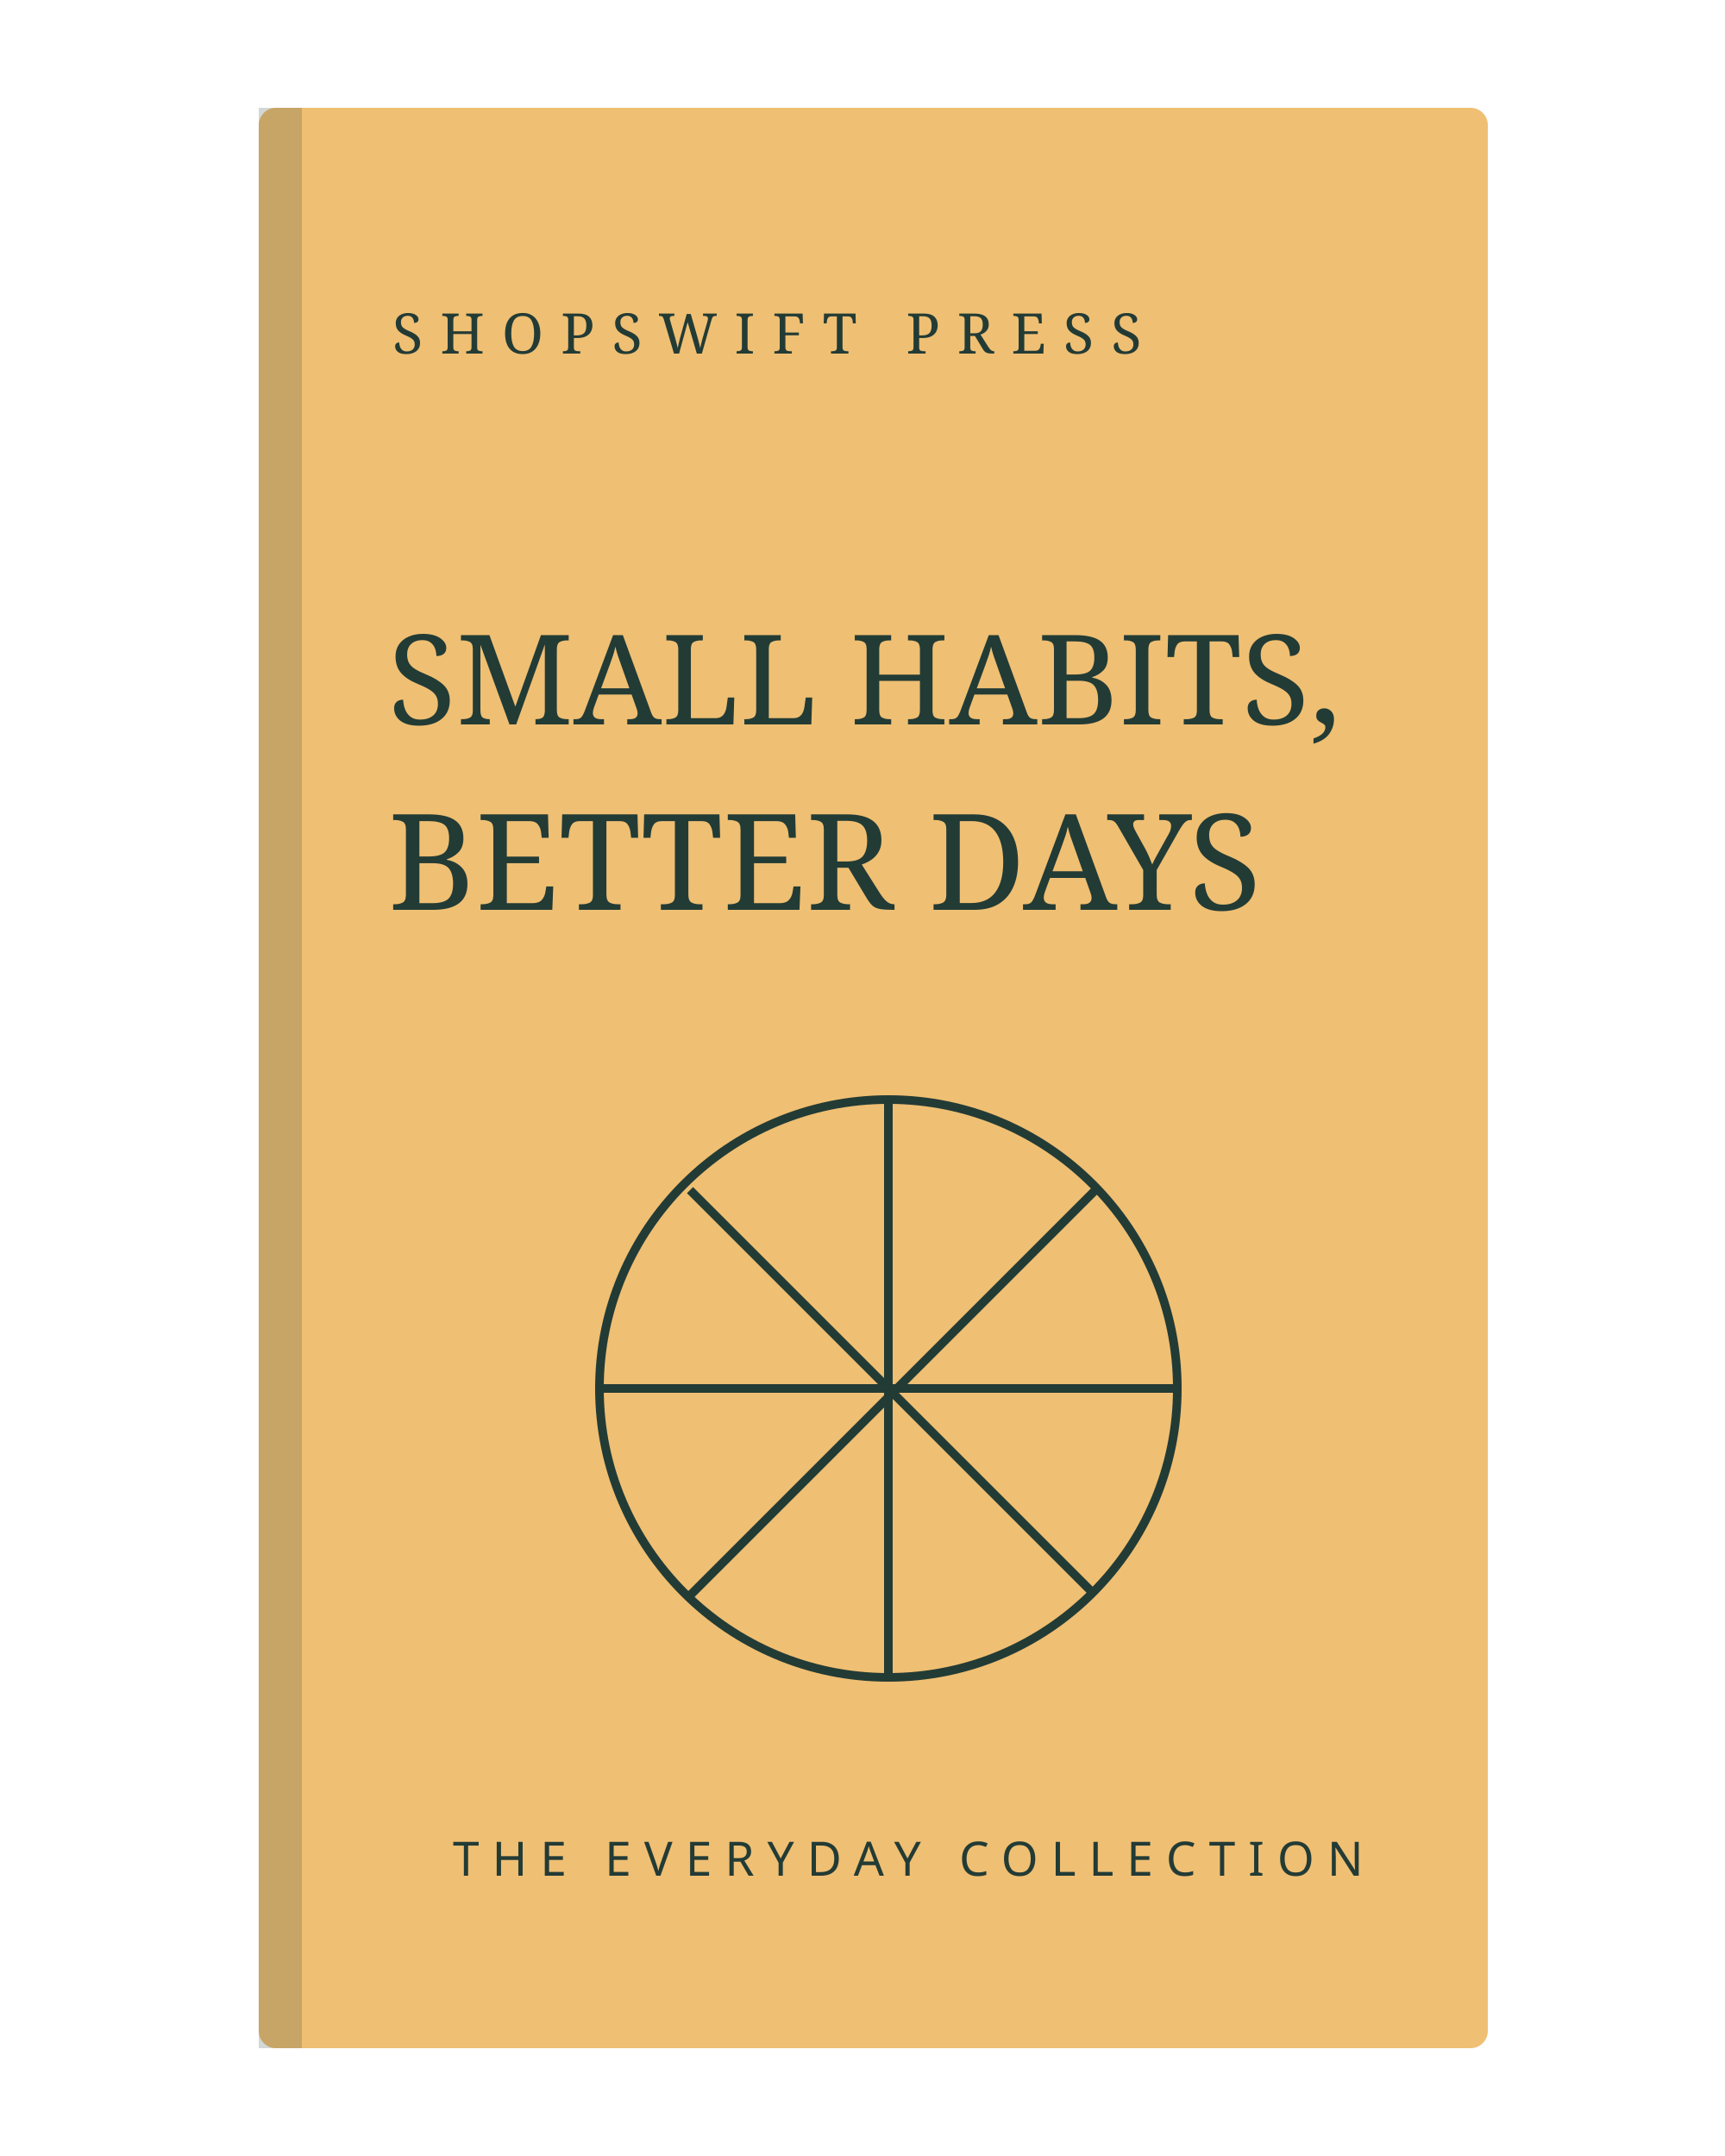
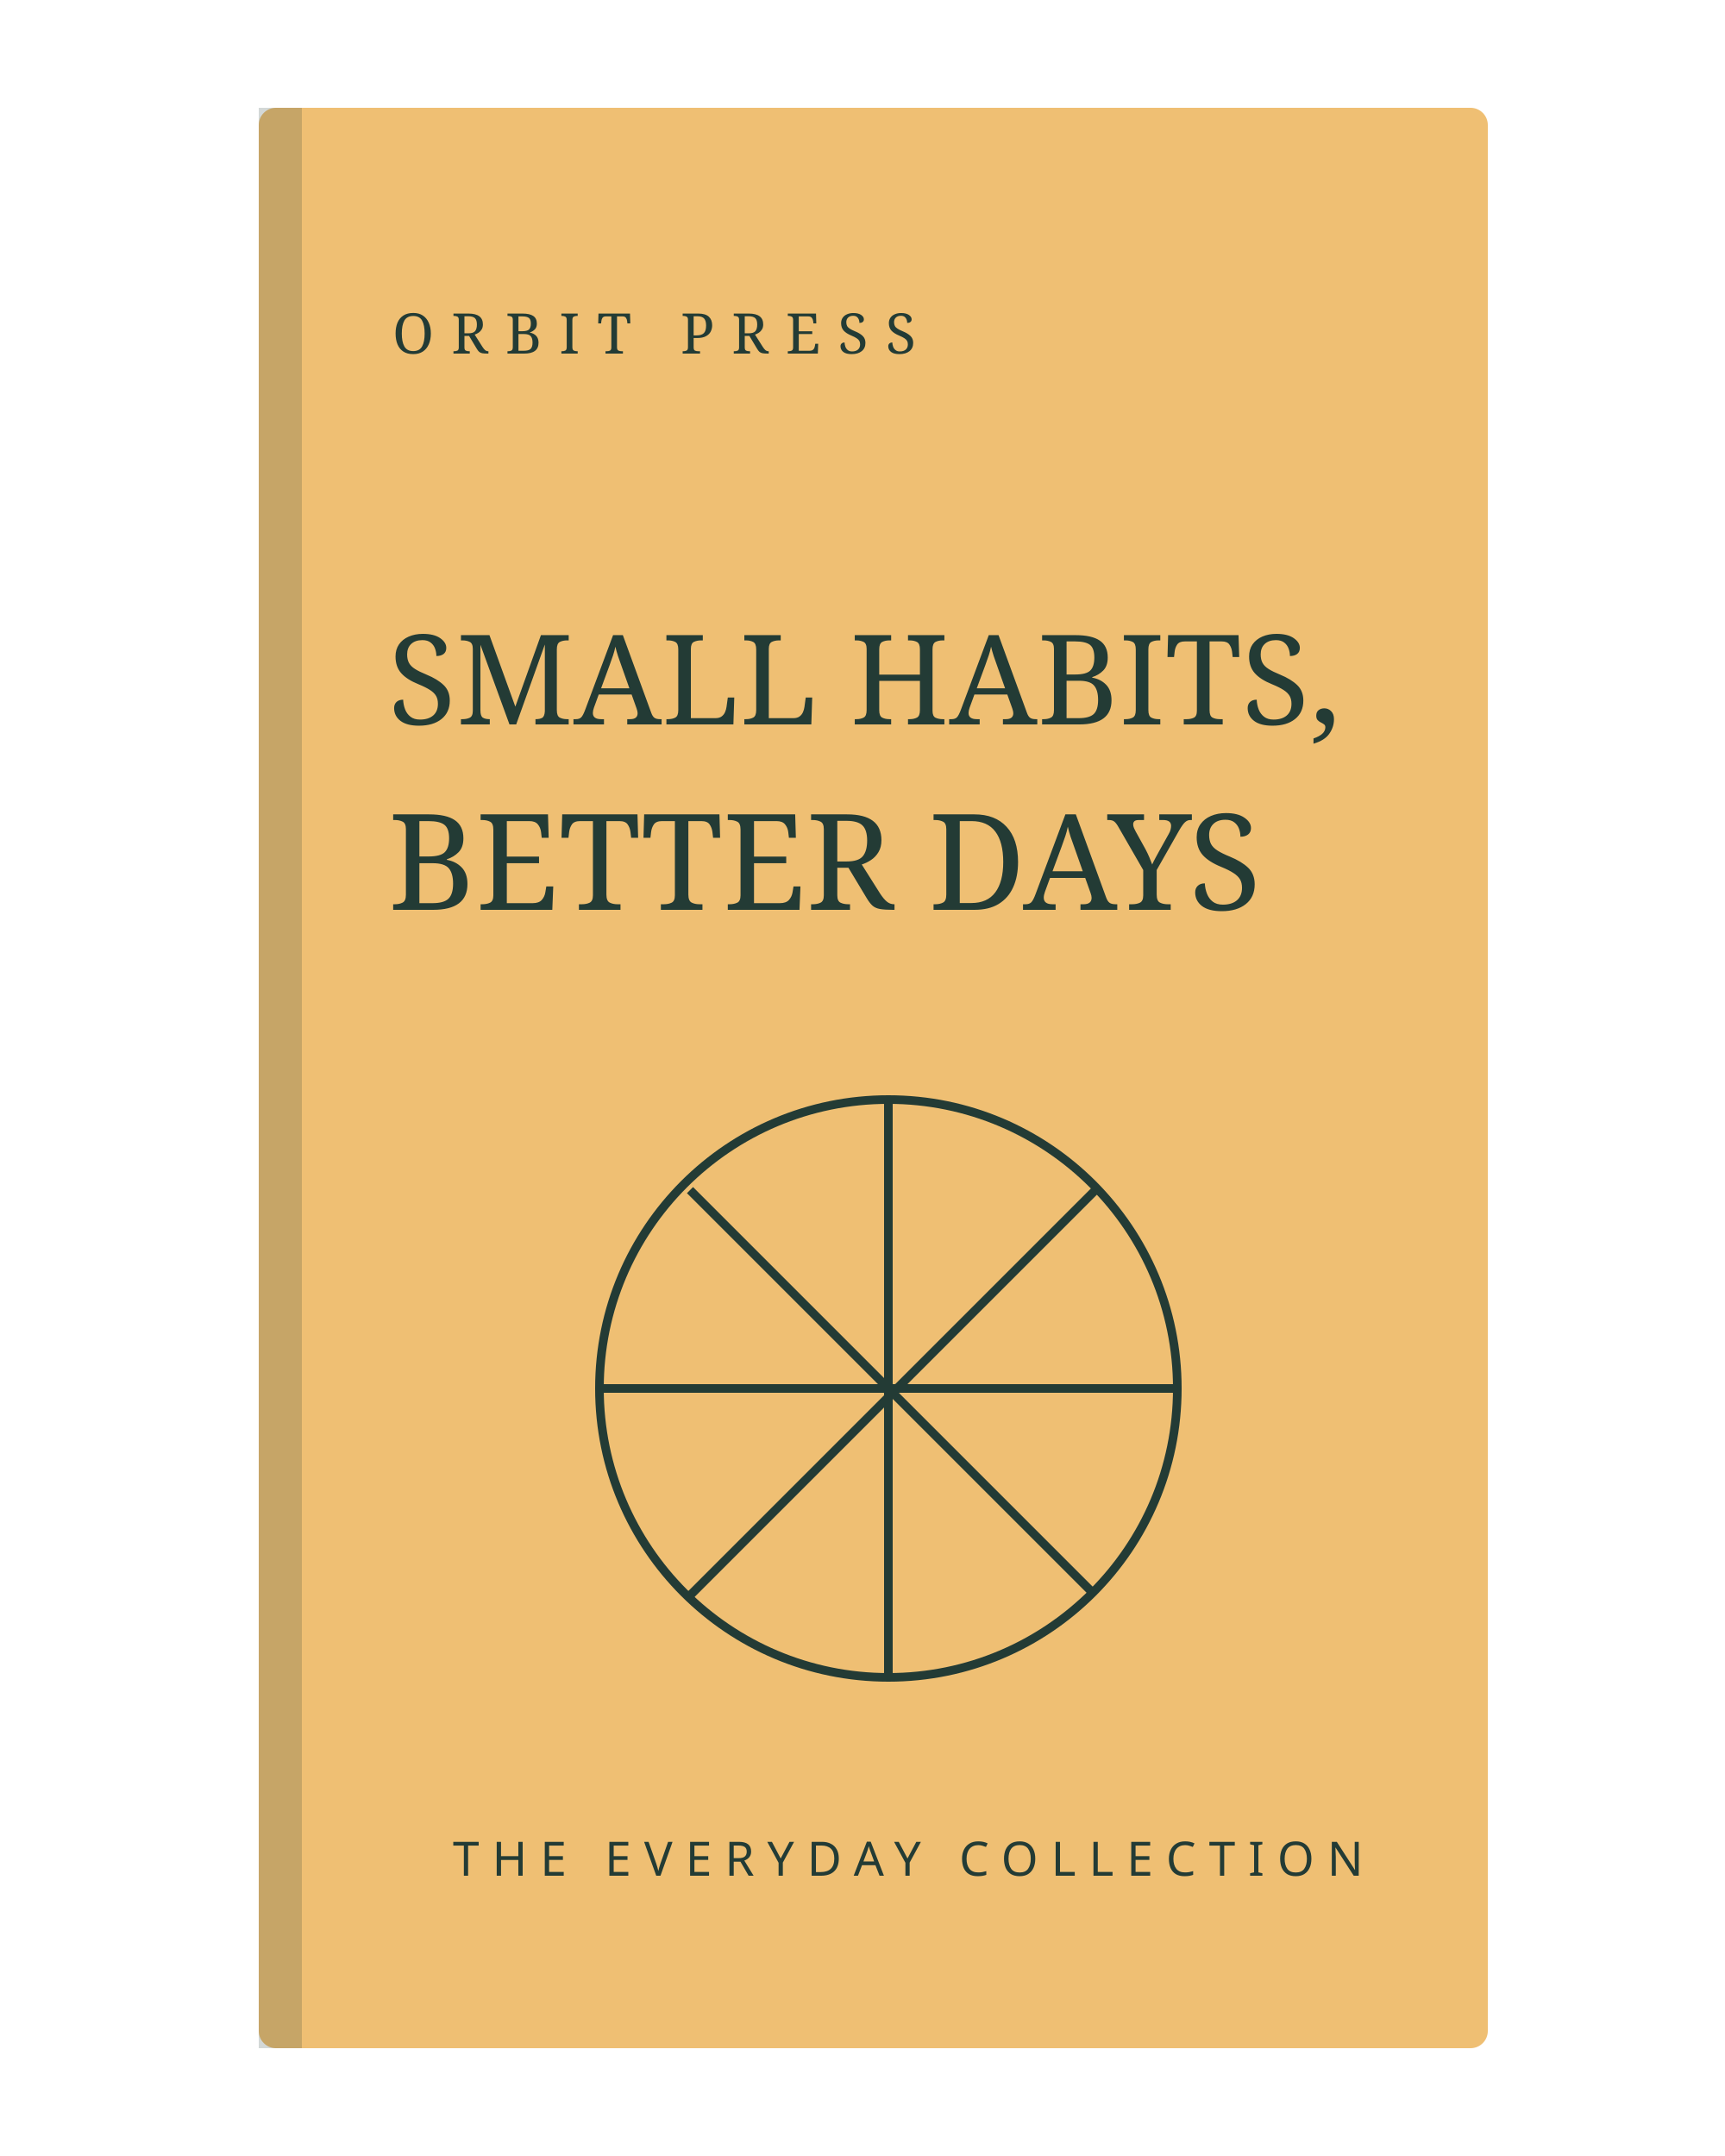
<svg xmlns="http://www.w3.org/2000/svg" viewBox="0 0 400 500" role="img" aria-label="Small Habits, Better Days">
  <rect x="60" y="25" width="285" height="450" rx="4" fill="#efbf73" />
  <path d="M65 25v450" stroke="#233b35" opacity=".2" stroke-width="10" />
-   <text x="91" y="82" fill="#233b35" font-family="Georgia" font-size="13" letter-spacing="4">SHOPSWIFT PRESS</text>
+   <text x="91" y="82" fill="#233b35" font-family="Georgia" font-size="13" letter-spacing="4">ORBIT PRESS</text>
  <text x="90" y="168" fill="#233b35" font-family="Georgia" font-size="29">SMALL HABITS,</text>
  <text x="90" y="211" fill="#233b35" font-family="Georgia" font-size="31">BETTER DAYS</text>
  <circle cx="206" cy="322" r="67" fill="none" stroke="#233b35" stroke-width="2" />
  <path d="M139 322h134M206 255v134M160 276l94 94M160 370l94-94" stroke="#233b35" stroke-width="2" />
  <text x="105" y="435" fill="#233b35" font-family="sans-serif" font-size="11" letter-spacing="3">THE EVERYDAY COLLECTION</text>
</svg>
